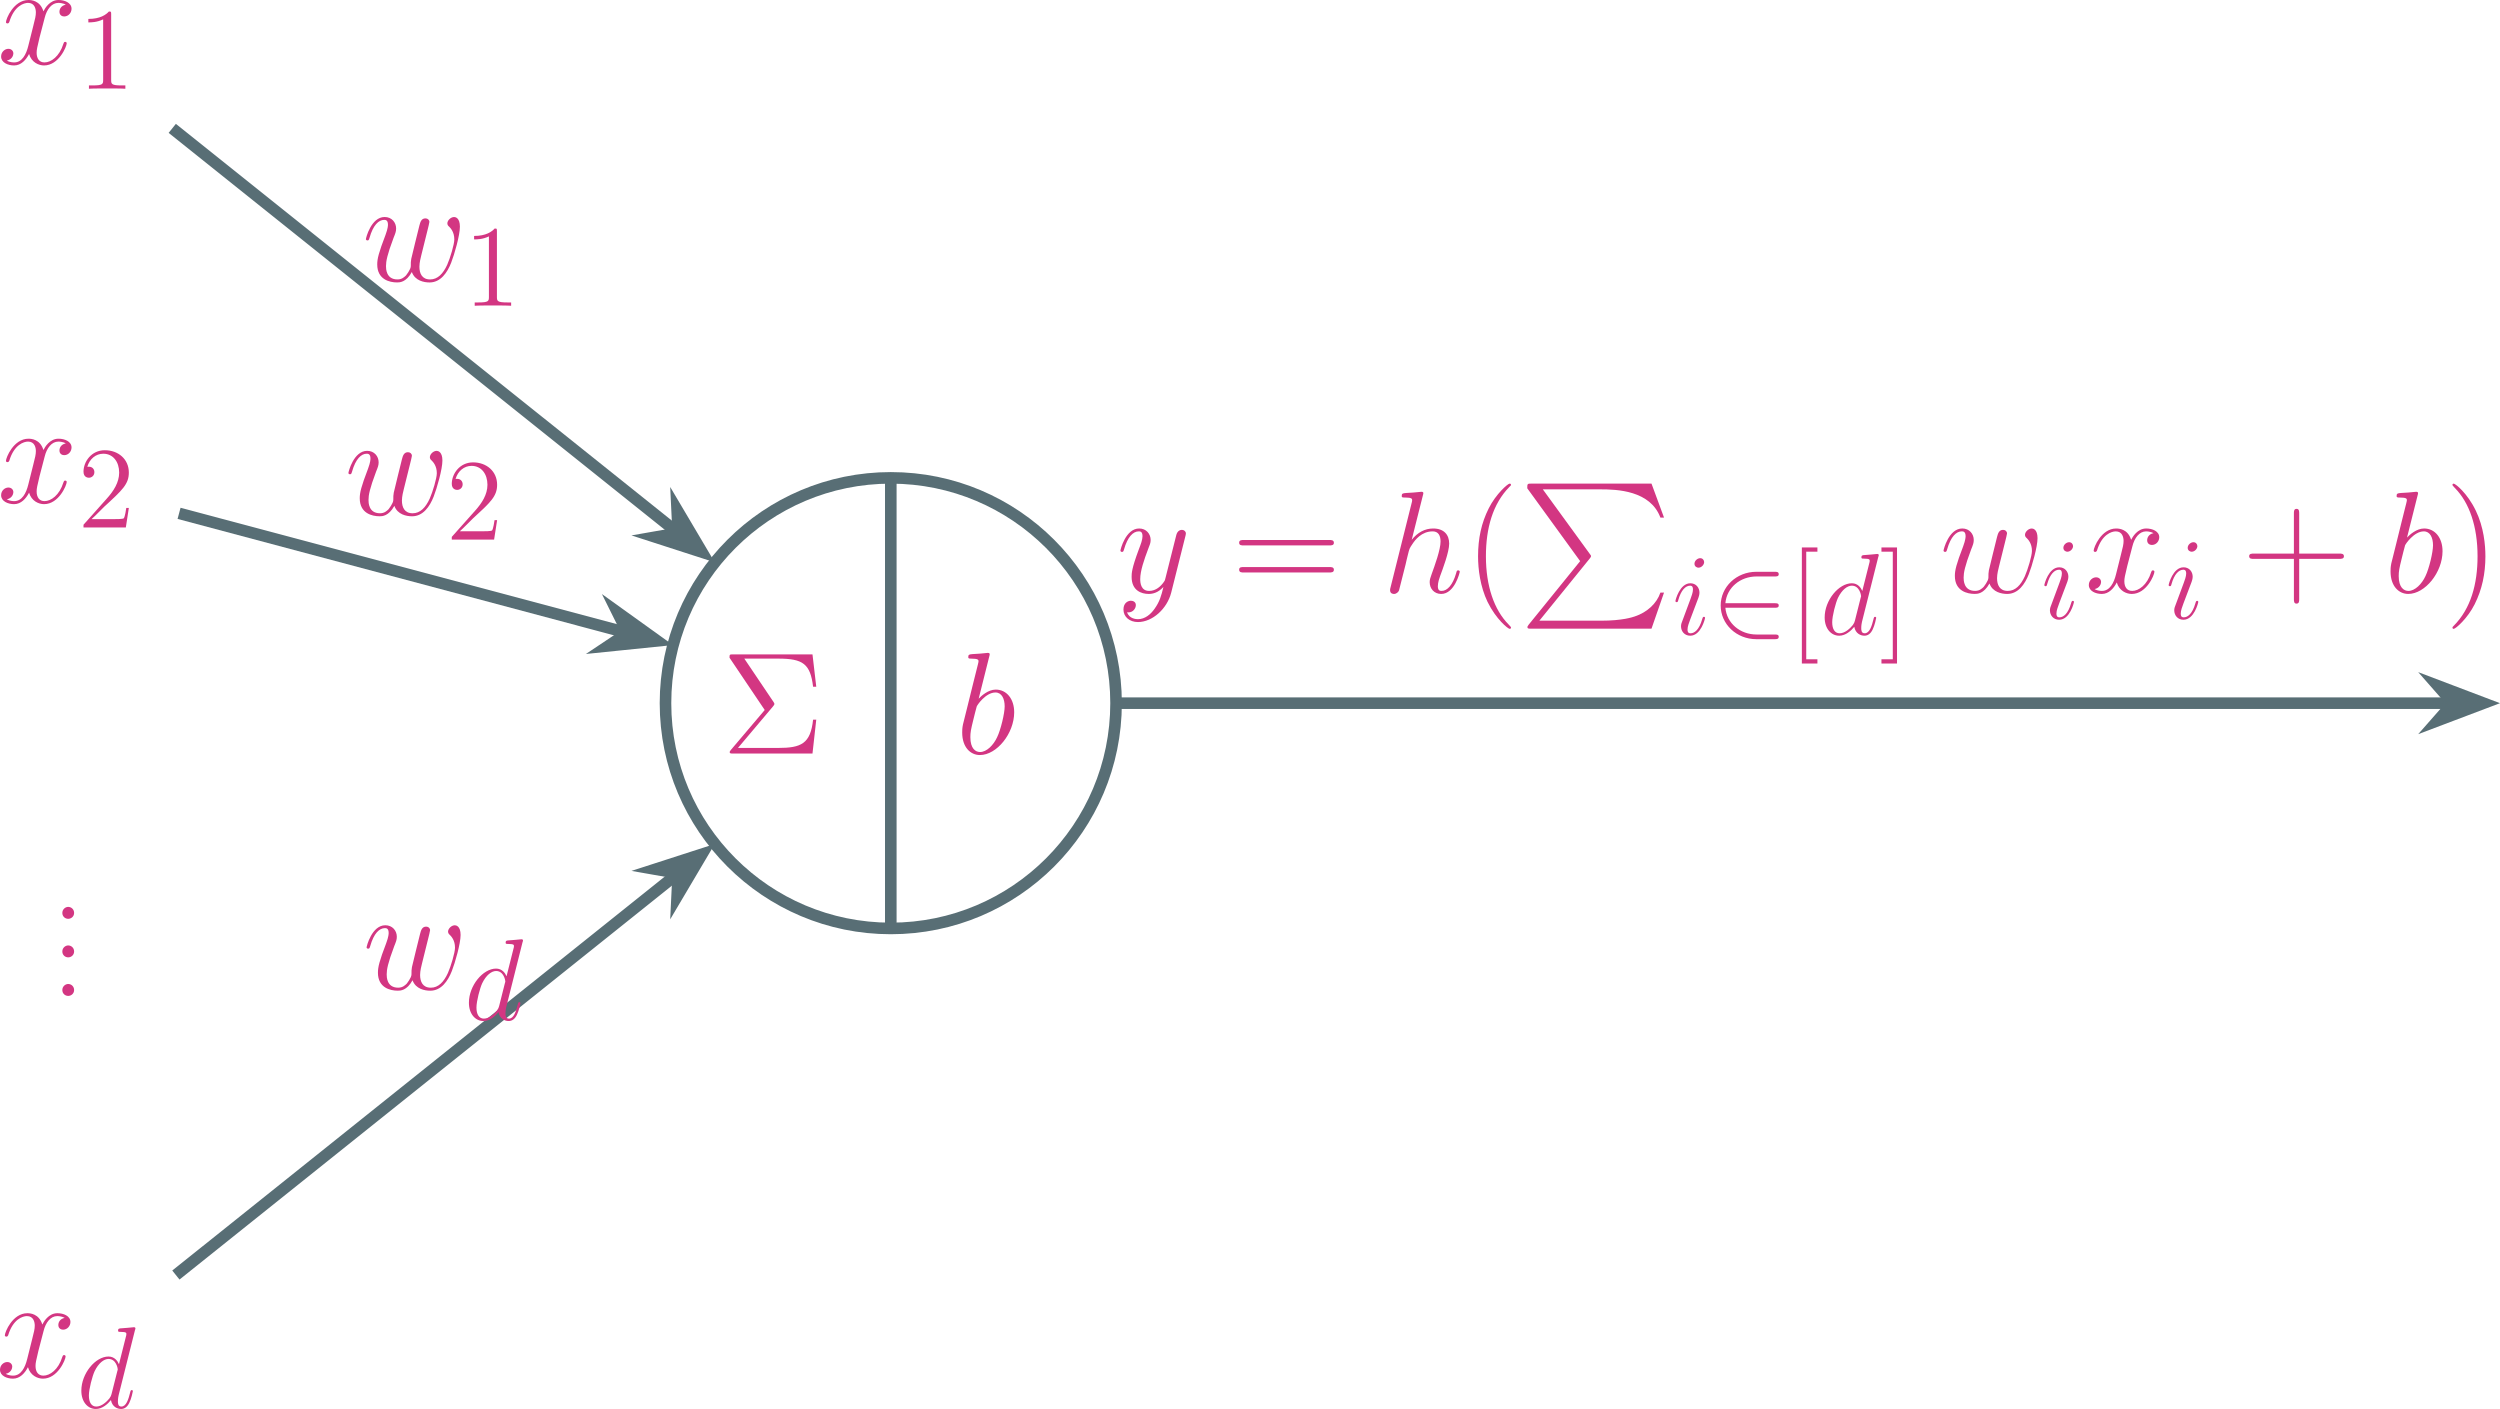
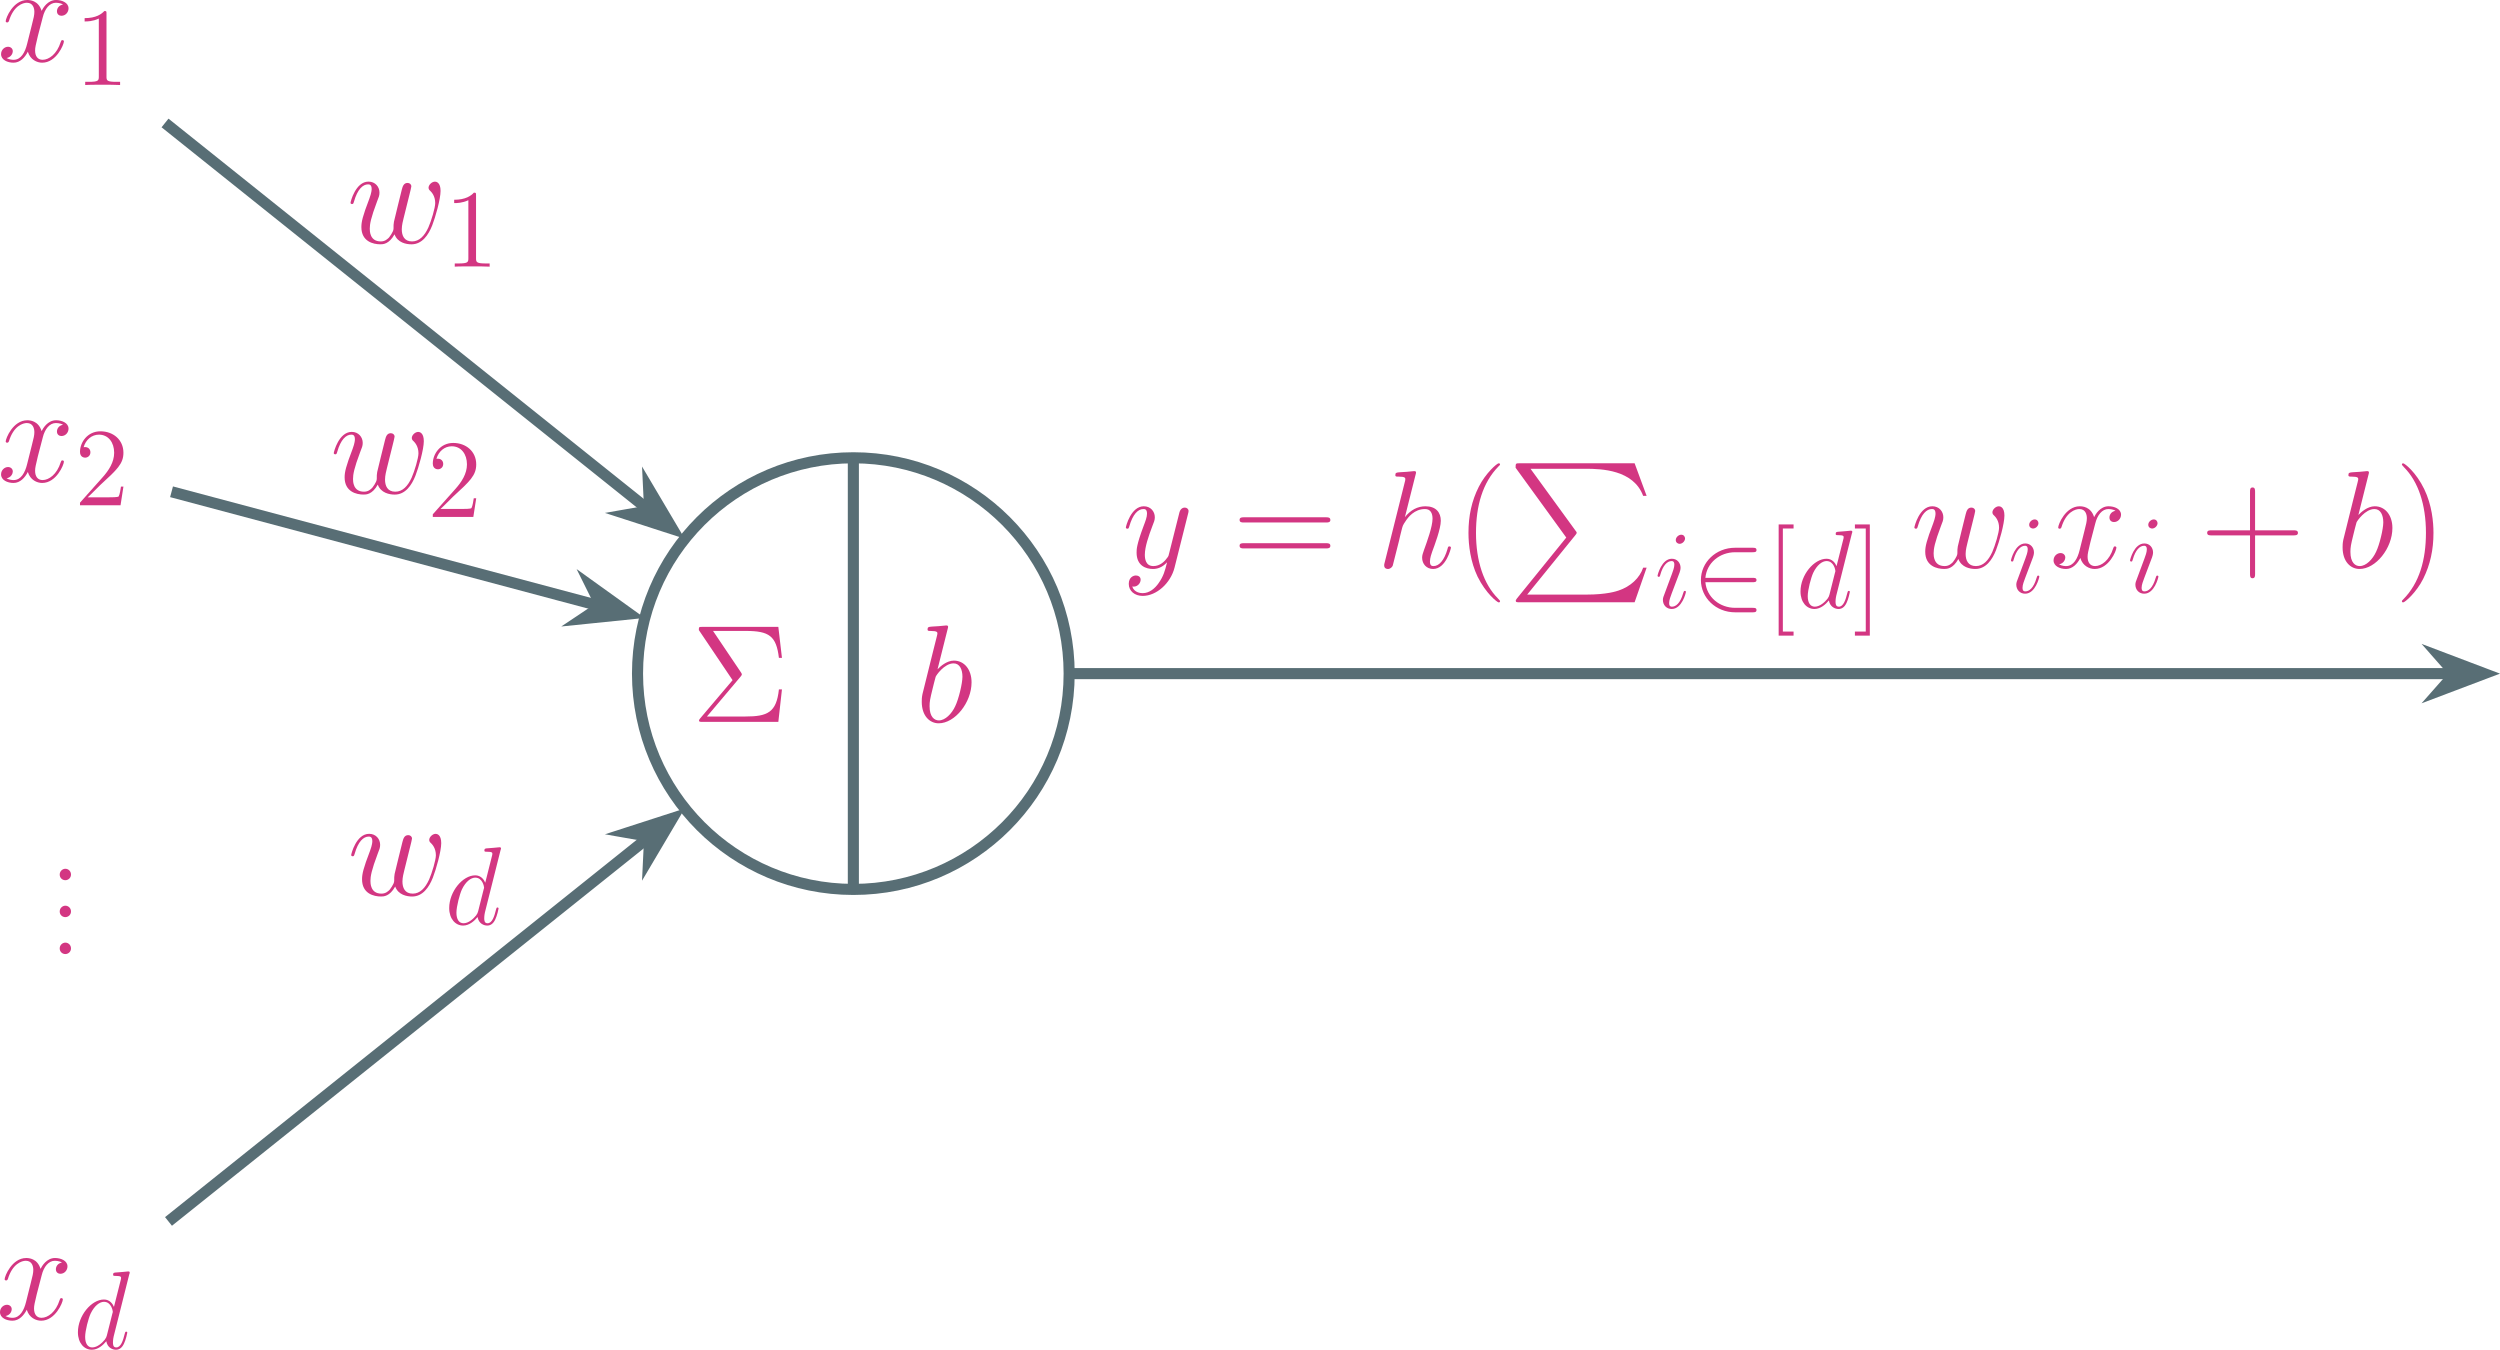
- <svg xmlns="http://www.w3.org/2000/svg" xmlns:xlink="http://www.w3.org/1999/xlink" width="258.46" height="145.665" viewBox="0 0 258.46 145.665" version="1.1" id="svg228">
+ <svg xmlns="http://www.w3.org/2000/svg" xmlns:xlink="http://www.w3.org/1999/xlink" width="269.801pt" height="145.665pt" viewBox="0 0 269.801 145.665" version="1.1" id="svg228">
  <defs id="defs68">
    <g id="g66">
      <g id="glyph-0-0" />
      <g id="glyph-0-1">
        <path d="m 7.109,-6.125 c -0.484,0.094 -0.656,0.453 -0.656,0.734 0,0.359 0.281,0.484 0.484,0.484 0.453,0 0.766,-0.391 0.766,-0.797 0,-0.625 -0.719,-0.906 -1.344,-0.906 -0.922,0 -1.422,0.891 -1.562,1.172 C 4.453,-6.562 3.531,-6.609 3.25,-6.609 c -1.531,0 -2.328,1.953 -2.328,2.297 0,0.047 0.047,0.125 0.156,0.125 0.125,0 0.156,-0.094 0.188,-0.141 C 1.766,-6 2.781,-6.312 3.203,-6.312 c 0.688,0 0.812,0.625 0.812,0.984 C 4.016,-5 3.938,-4.656 3.75,-3.938 L 3.234,-1.875 c -0.219,0.906 -0.656,1.719 -1.453,1.719 -0.078,0 -0.453,0 -0.766,-0.188 C 1.562,-0.453 1.688,-0.906 1.688,-1.078 1.688,-1.375 1.453,-1.562 1.172,-1.562 c -0.359,0 -0.75,0.312 -0.75,0.797 0,0.625 0.703,0.922 1.344,0.922 0.719,0 1.234,-0.578 1.547,-1.188 0.25,0.875 1,1.188 1.547,1.188 1.531,0 2.344,-1.969 2.344,-2.297 0,-0.078 -0.062,-0.141 -0.156,-0.141 -0.125,0 -0.141,0.078 -0.188,0.203 -0.406,1.312 -1.281,1.922 -1.953,1.922 -0.531,0 -0.812,-0.391 -0.812,-1 0,-0.328 0.062,-0.562 0.297,-1.562 L 4.922,-4.75 c 0.219,-0.906 0.734,-1.562 1.422,-1.562 0.031,0 0.453,0 0.766,0.188 z m 0,0" id="path3" />
      </g>
      <g id="glyph-0-2">
        <path d="m 3.469,-10.031 c 0.016,-0.062 0.047,-0.156 0.047,-0.234 0,-0.141 -0.156,-0.141 -0.188,-0.141 -0.016,0 -0.547,0.047 -0.828,0.078 -0.25,0.016 -0.469,0.031 -0.75,0.047 -0.359,0.031 -0.453,0.047 -0.453,0.328 0,0.141 0.141,0.141 0.297,0.141 0.766,0 0.766,0.141 0.766,0.281 0,0.109 -0.125,0.547 -0.188,0.812 L 1.812,-7.281 C 1.672,-6.672 0.812,-3.266 0.75,-3 c -0.078,0.375 -0.078,0.625 -0.078,0.828 0,1.531 0.859,2.328 1.828,2.328 1.75,0 3.547,-2.234 3.547,-4.422 0,-1.375 -0.781,-2.344 -1.906,-2.344 -0.781,0 -1.484,0.641 -1.766,0.938 z m -0.953,9.875 c -0.469,0 -1,-0.359 -1,-1.531 0,-0.484 0.047,-0.766 0.312,-1.828 0.047,-0.188 0.281,-1.156 0.344,-1.344 0.031,-0.125 0.922,-1.453 1.938,-1.453 0.656,0 0.953,0.656 0.953,1.438 0,0.719 -0.406,2.422 -0.781,3.188 -0.375,0.812 -1.078,1.531 -1.766,1.531 z m 0,0" id="path6" />
      </g>
      <g id="glyph-0-3">
        <path d="m 5.156,-0.922 c 0.328,0.906 1.266,1.078 1.828,1.078 1.141,0 1.828,-1 2.234,-2.031 0.344,-0.875 0.906,-2.844 0.906,-3.734 0,-0.922 -0.469,-1 -0.594,-1 -0.359,0 -0.703,0.359 -0.703,0.656 0,0.172 0.109,0.281 0.188,0.344 0.141,0.141 0.531,0.547 0.531,1.312 0,0.516 -0.422,1.922 -0.734,2.625 C 8.391,-0.75 7.828,-0.156 7.047,-0.156 c -0.844,0 -1.109,-0.625 -1.109,-1.312 0,-0.438 0.141,-0.969 0.203,-1.219 l 0.625,-2.516 C 6.844,-5.5 6.969,-6.031 6.969,-6.094 c 0,-0.219 -0.172,-0.375 -0.406,-0.375 -0.422,0 -0.531,0.375 -0.625,0.734 -0.141,0.594 -0.781,3.125 -0.844,3.453 -0.047,0.25 -0.047,0.422 -0.047,0.75 0,0.359 -0.484,0.938 -0.5,0.969 -0.172,0.156 -0.406,0.406 -0.875,0.406 -1.188,0 -1.188,-1.125 -1.188,-1.375 0,-0.484 0.109,-1.141 0.781,-2.922 0.188,-0.469 0.266,-0.656 0.266,-0.969 0,-0.625 -0.453,-1.188 -1.188,-1.188 -1.391,0 -1.938,2.172 -1.938,2.297 0,0.047 0.062,0.125 0.156,0.125 0.141,0 0.156,-0.062 0.219,-0.266 0.375,-1.328 0.953,-1.859 1.516,-1.859 0.141,0 0.391,0.016 0.391,0.5 0,0.062 0,0.375 -0.25,1.047 -0.719,1.875 -0.859,2.484 -0.859,3.062 0,1.562 1.281,1.859 2.047,1.859 0.266,0 0.938,0 1.531,-1.078 z m 0,0" id="path9" />
      </g>
      <g id="glyph-0-4">
        <path d="M 3.938,1.688 C 3.547,2.25 2.953,2.766 2.219,2.766 c -0.172,0 -0.906,-0.031 -1.125,-0.719 C 1.141,2.062 1.219,2.062 1.25,2.062 1.688,2.062 2,1.672 2,1.312 2,0.969 1.703,0.859 1.484,0.859 1.25,0.859 0.719,1.031 0.719,1.766 c 0,0.766 0.641,1.297 1.5,1.297 1.5,0 3.016,-1.375 3.438,-3.047 L 7.125,-5.828 C 7.141,-5.906 7.172,-6 7.172,-6.094 c 0,-0.219 -0.188,-0.375 -0.406,-0.375 -0.141,0 -0.453,0.062 -0.578,0.516 l -1.109,4.406 C 5.016,-1.281 5.016,-1.25 4.891,-1.078 4.594,-0.656 4.094,-0.156 3.375,-0.156 c -0.844,0 -0.922,-0.812 -0.922,-1.219 0,-0.859 0.406,-2.016 0.812,-3.094 0.172,-0.438 0.266,-0.641 0.266,-0.953 0,-0.625 -0.453,-1.188 -1.188,-1.188 -1.391,0 -1.938,2.172 -1.938,2.297 0,0.047 0.062,0.125 0.156,0.125 0.141,0 0.156,-0.062 0.219,-0.266 C 1.141,-5.719 1.703,-6.312 2.297,-6.312 c 0.141,0 0.391,0 0.391,0.5 0,0.375 -0.172,0.812 -0.391,1.391 -0.734,1.969 -0.734,2.453 -0.734,2.812 0,1.422 1.016,1.766 1.766,1.766 0.438,0 0.984,-0.141 1.5,-0.703 L 4.844,-0.531 C 4.625,0.359 4.469,0.938 3.938,1.688 Z m 0,0" id="path12" />
      </g>
      <g id="glyph-0-5">
        <path d="m 4.219,-10.031 c 0.016,-0.062 0.047,-0.156 0.047,-0.234 0,-0.141 -0.156,-0.141 -0.188,-0.141 -0.016,0 -0.75,0.062 -0.828,0.078 -0.25,0.016 -0.469,0.031 -0.75,0.047 -0.375,0.031 -0.469,0.047 -0.469,0.328 0,0.141 0.109,0.141 0.328,0.141 0.734,0 0.75,0.141 0.75,0.281 0,0.094 -0.031,0.219 -0.047,0.266 l -2.172,8.688 c -0.062,0.219 -0.062,0.25 -0.062,0.344 0,0.328 0.25,0.391 0.406,0.391 0.25,0 0.453,-0.203 0.516,-0.359 l 0.688,-2.719 C 2.5,-3.25 2.594,-3.562 2.672,-3.906 2.828,-4.531 2.828,-4.547 3.125,-4.984 3.406,-5.422 4.078,-6.312 5.234,-6.312 c 0.594,0 0.812,0.453 0.812,1.047 0,0.844 -0.594,2.469 -0.922,3.375 C 5,-1.531 4.922,-1.328 4.922,-1.062 c 0,0.672 0.469,1.219 1.188,1.219 1.391,0 1.922,-2.219 1.922,-2.297 0,-0.078 -0.062,-0.141 -0.156,-0.141 -0.141,0 -0.156,0.047 -0.219,0.297 C 7.312,-0.781 6.75,-0.156 6.156,-0.156 6,-0.156 5.766,-0.172 5.766,-0.641 5.766,-1.031 5.938,-1.516 6,-1.688 c 0.266,-0.719 0.938,-2.484 0.938,-3.359 0,-0.891 -0.516,-1.562 -1.656,-1.562 -0.859,0 -1.609,0.406 -2.219,1.172 z m 0,0" id="path15" />
      </g>
      <g id="glyph-1-0" />
      <g id="glyph-1-1">
        <path d="m 3.453,-7.688 c 0,-0.281 0,-0.297 -0.234,-0.297 -0.297,0.328 -0.891,0.766 -2.125,0.766 v 0.359 c 0.281,0 0.875,0 1.531,-0.312 v 6.25 c 0,0.438 -0.031,0.578 -1.094,0.578 h -0.375 V 0 c 0.328,-0.031 1.5,-0.031 1.891,-0.031 0.391,0 1.547,0 1.875,0.031 v -0.344 h -0.375 c -1.062,0 -1.094,-0.141 -1.094,-0.578 z m 0,0" id="path19" />
      </g>
      <g id="glyph-1-2">
        <path d="M 5.281,-2.016 H 5.016 c -0.031,0.203 -0.125,0.859 -0.25,1.062 C 4.688,-0.859 4,-0.859 3.641,-0.859 H 1.422 C 1.734,-1.125 2.469,-1.891 2.781,-2.188 c 1.828,-1.672 2.5,-2.297 2.5,-3.484 0,-1.391 -1.094,-2.312 -2.484,-2.312 -1.391,0 -2.203,1.188 -2.203,2.219 0,0.625 0.516,0.625 0.562,0.625 0.25,0 0.562,-0.188 0.562,-0.578 0,-0.328 -0.234,-0.562 -0.562,-0.562 -0.109,0 -0.141,0 -0.172,0.016 0.234,-0.812 0.875,-1.359 1.656,-1.359 1.016,0 1.641,0.844 1.641,1.953 0,1.016 -0.578,1.906 -1.266,2.672 L 0.594,-0.281 V 0 h 4.375 z m 0,0" id="path22" />
      </g>
      <g id="glyph-1-3">
        <path d="M 3,3 V 2.562 H 1.844 V -8.562 H 3 V -9 H 1.391 V 3 Z m 0,0" id="path25" />
      </g>
      <g id="glyph-1-4">
        <path d="M 1.859,-9 H 0.25 v 0.438 H 1.422 V 2.562 H 0.25 V 3 h 1.609 z m 0,0" id="path28" />
      </g>
      <g id="glyph-2-0" />
      <g id="glyph-2-1">
        <path d="m 2.484,-0.609 c 0,-0.375 -0.297,-0.625 -0.609,-0.625 -0.297,0 -0.609,0.25 -0.609,0.625 C 1.266,-0.234 1.562,0 1.875,0 2.172,0 2.484,-0.234 2.484,-0.609 Z m 0,0" id="path32" />
      </g>
      <g id="glyph-3-0" />
      <g id="glyph-3-1">
        <path d="m 6.031,-8.031 c 0.016,-0.047 0.047,-0.109 0.047,-0.172 0,-0.125 -0.125,-0.125 -0.156,-0.125 0,0 -0.594,0.047 -0.656,0.062 C 5.062,-8.25 4.891,-8.234 4.672,-8.219 4.375,-8.203 4.281,-8.188 4.281,-7.969 c 0,0.125 0.094,0.125 0.266,0.125 0.594,0 0.594,0.109 0.594,0.219 0,0.078 -0.016,0.172 -0.031,0.203 L 4.375,-4.5 C 4.25,-4.812 3.922,-5.297 3.297,-5.297 c -1.359,0 -2.812,1.75 -2.812,3.531 0,1.188 0.688,1.891 1.5,1.891 0.672,0 1.234,-0.516 1.562,-0.922 0.125,0.719 0.688,0.922 1.047,0.922 0.359,0 0.656,-0.219 0.859,-0.656 C 5.656,-0.938 5.812,-1.672 5.812,-1.719 c 0,-0.062 -0.047,-0.109 -0.109,-0.109 -0.109,0 -0.125,0.062 -0.172,0.25 C 5.359,-0.875 5.125,-0.125 4.625,-0.125 c -0.344,0 -0.359,-0.312 -0.359,-0.547 0,-0.047 0,-0.297 0.078,-0.641 z m -2.422,6.609 c -0.062,0.203 -0.062,0.219 -0.219,0.453 C 3.125,-0.641 2.594,-0.125 2.031,-0.125 c -0.5,0 -0.766,-0.438 -0.766,-1.141 0,-0.672 0.359,-2.016 0.594,-2.516 0.406,-0.844 0.969,-1.266 1.438,-1.266 0.797,0 0.953,0.984 0.953,1.078 0,0.016 -0.031,0.172 -0.047,0.188 z m 0,0" id="path36" />
      </g>
      <g id="glyph-3-2">
        <path d="m 3.391,-1.719 c 0,-0.062 -0.047,-0.109 -0.109,-0.109 -0.109,0 -0.125,0.047 -0.188,0.25 -0.312,1.094 -0.797,1.453 -1.203,1.453 -0.141,0 -0.312,-0.031 -0.312,-0.391 0,-0.328 0.156,-0.688 0.281,-1.047 l 0.844,-2.234 c 0.031,-0.094 0.109,-0.312 0.109,-0.531 0,-0.516 -0.359,-0.969 -0.938,-0.969 -1.109,0 -1.547,1.75 -1.547,1.844 0,0.047 0.047,0.109 0.125,0.109 0.109,0 0.125,-0.047 0.172,-0.219 0.281,-1.016 0.75,-1.484 1.219,-1.484 0.094,0 0.297,0 0.297,0.391 0,0.312 -0.156,0.703 -0.25,0.969 L 1.062,-1.453 c -0.078,0.188 -0.156,0.391 -0.156,0.594 0,0.547 0.375,0.984 0.953,0.984 1.109,0 1.531,-1.75 1.531,-1.844 z m -0.094,-5.766 c 0,-0.188 -0.141,-0.406 -0.406,-0.406 -0.281,0 -0.594,0.266 -0.594,0.578 0,0.297 0.266,0.406 0.406,0.406 0.328,0 0.594,-0.312 0.594,-0.578 z m 0,0" id="path39" />
      </g>
      <g id="glyph-4-0" />
      <g id="glyph-4-1">
        <path d="m 5.312,-4.875 c 0.125,-0.156 0.141,-0.188 0.141,-0.25 0,-0.031 0,-0.062 -0.078,-0.188 l -3.031,-4.5 H 5.875 c 2.531,0 3.297,0.547 3.578,2.906 H 9.781 L 9.391,-10.25 H 1.188 c -0.359,0 -0.375,0 -0.375,0.344 L 4.453,-4.5 0.969,-0.391 C 0.859,-0.25 0.828,-0.203 0.828,-0.156 0.828,0 0.938,0 1.188,0 H 9.391 L 9.781,-3.5 H 9.453 c -0.266,2.484 -1.219,2.922 -3.625,2.922 H 1.688 Z m 0,0" id="path43" />
      </g>
      <g id="glyph-4-2">
        <path d="m 10.125,-4.859 c 0.203,0 0.484,0 0.484,-0.266 0,-0.297 -0.266,-0.297 -0.484,-0.297 H 1.297 c -0.219,0 -0.484,0 -0.484,0.281 0,0.281 0.25,0.281 0.484,0.281 z m 0,2.797 c 0.203,0 0.484,0 0.484,-0.281 C 10.609,-2.625 10.344,-2.625 10.125,-2.625 H 1.297 c -0.219,0 -0.484,0 -0.484,0.266 0,0.297 0.25,0.297 0.484,0.297 z m 0,0" id="path46" />
      </g>
      <g id="glyph-4-3">
        <path d="m 4.875,3.641 c 0,-0.047 0,-0.078 -0.25,-0.328 -1.5,-1.516 -2.344,-3.984 -2.344,-7.047 0,-2.906 0.703,-5.422 2.438,-7.188 C 4.875,-11.062 4.875,-11.078 4.875,-11.125 c 0,-0.094 -0.078,-0.125 -0.141,-0.125 -0.188,0 -1.422,1.078 -2.156,2.547 -0.766,1.516 -1.109,3.125 -1.109,4.969 0,1.328 0.219,3.125 0.984,4.719 0.891,1.812 2.125,2.781 2.281,2.781 0.062,0 0.141,-0.031 0.141,-0.125 z m 0,0" id="path49" />
      </g>
      <g id="glyph-4-4">
        <path d="M 5.984,-3.469 H 10.125 c 0.203,0 0.484,0 0.484,-0.266 0,-0.281 -0.266,-0.281 -0.484,-0.281 H 5.984 V -8.156 c 0,-0.219 0,-0.484 -0.266,-0.484 -0.281,0 -0.281,0.25 -0.281,0.484 v 4.141 H 1.297 c -0.219,0 -0.484,0 -0.484,0.266 0,0.281 0.25,0.281 0.484,0.281 H 5.438 v 4.141 c 0,0.219 0,0.484 0.266,0.484 0.281,0 0.281,-0.25 0.281,-0.484 z m 0,0" id="path52" />
      </g>
      <g id="glyph-4-5">
        <path d="m 4.234,-3.734 c 0,-1.141 -0.156,-3 -1,-4.734 -0.875,-1.812 -2.109,-2.781 -2.281,-2.781 -0.047,0 -0.125,0.031 -0.125,0.125 0,0.047 0,0.062 0.25,0.328 1.5,1.516 2.344,3.984 2.344,7.047 0,2.906 -0.703,5.422 -2.453,7.188 -0.141,0.125 -0.141,0.156 -0.141,0.203 0,0.094 0.078,0.125 0.125,0.125 0.203,0 1.438,-1.078 2.172,-2.547 0.766,-1.531 1.109,-3.156 1.109,-4.953 z m 0,0" id="path55" />
      </g>
      <g id="glyph-5-0" />
      <g id="glyph-5-1">
        <path d="M 6.312,8.016 0.984,14.594 C 0.875,14.75 0.859,14.781 0.859,14.828 0.859,15 0.984,15 1.266,15 H 13.688 l 1.297,-3.734 h -0.375 c -0.375,1.125 -1.375,2.047 -2.656,2.469 -0.234,0.078 -1.266,0.438 -3.484,0.438 h -6.375 L 7.312,7.734 C 7.406,7.609 7.438,7.562 7.438,7.5 7.438,7.438 7.422,7.422 7.328,7.297 L 2.453,0.594 H 8.406 c 1.703,0 5.156,0.109 6.203,2.922 h 0.375 L 13.688,0 H 1.266 C 0.859,0 0.844,0.016 0.844,0.484 Z m 0,0" id="path59" />
      </g>
      <g id="glyph-6-0" />
      <g id="glyph-6-1">
        <path d="M 6.578,-2.766 C 6.781,-2.766 7,-2.766 7,-3 7,-3.234 6.781,-3.234 6.578,-3.234 H 1.484 C 1.625,-4.844 3.016,-6 4.703,-6 h 1.875 C 6.781,-6 7,-6 7,-6.234 c 0,-0.25 -0.219,-0.25 -0.422,-0.25 H 4.688 C 2.625,-6.484 1,-4.922 1,-3 1,-1.078 2.625,0.484 4.688,0.484 H 6.578 C 6.781,0.484 7,0.484 7,0.234 7,0 6.781,0 6.578,0 h -1.875 C 3.016,0 1.625,-1.156 1.484,-2.766 Z m 0,0" id="path63" />
      </g>
    </g>
  </defs>
-   <g id="g390" transform="translate(-96.92188,-75.34563)">
-     <g fill="#d33682" fill-opacity="1" id="g74">
-       <use xlink:href="#glyph-0-1" x="96.615" y="81.955" id="use72" width="100%" height="100%" />
-     </g>
-     <g fill="#d33682" fill-opacity="1" id="g78">
-       <use xlink:href="#glyph-1-1" x="104.961" y="84.521" id="use76" width="100%" height="100%" />
-     </g>
-     <g fill="#d33682" fill-opacity="1" id="g82">
-       <use xlink:href="#glyph-0-1" x="96.615" y="127.31" id="use80" width="100%" height="100%" />
-     </g>
-     <g fill="#d33682" fill-opacity="1" id="g86">
-       <use xlink:href="#glyph-1-2" x="104.961" y="129.876" id="use84" width="100%" height="100%" />
-     </g>
-     <g fill="#d33682" fill-opacity="1" id="g90">
-       <use xlink:href="#glyph-2-1" x="102.1" y="170.337" id="use88" width="100%" height="100%" />
-     </g>
-     <g fill="#d33682" fill-opacity="1" id="g94">
-       <use xlink:href="#glyph-2-1" x="102.1" y="174.322" id="use92" width="100%" height="100%" />
-     </g>
-     <g fill="#d33682" fill-opacity="1" id="g98">
-       <use xlink:href="#glyph-2-1" x="102.1" y="178.308" id="use96" width="100%" height="100%" />
-     </g>
-     <g fill="#d33682" fill-opacity="1" id="g102">
-       <use xlink:href="#glyph-0-1" x="96.5" y="217.72" id="use100" width="100%" height="100%" />
-     </g>
-     <g fill="#d33682" fill-opacity="1" id="g106">
-       <use xlink:href="#glyph-3-1" x="104.846" y="220.886" id="use104" width="100%" height="100%" />
-     </g>
+   <g id="g468" transform="translate(-96.92188,-75.34563)">
+     <use xlink:href="#glyph-0-1" x="96.615" y="81.955" id="use72" style="fill:#d33682;fill-opacity:1" />
+     <use xlink:href="#glyph-1-1" x="104.961" y="84.521" id="use76" style="fill:#d33682;fill-opacity:1" />
+     <use xlink:href="#glyph-0-1" x="96.615" y="127.31" id="use80" style="fill:#d33682;fill-opacity:1" />
+     <use xlink:href="#glyph-1-2" x="104.961" y="129.876" id="use84" style="fill:#d33682;fill-opacity:1" />
+     <use xlink:href="#glyph-2-1" x="102.1" y="170.337" id="use88" style="fill:#d33682;fill-opacity:1" />
+     <use xlink:href="#glyph-2-1" x="102.1" y="174.322" id="use92" style="fill:#d33682;fill-opacity:1" />
+     <use xlink:href="#glyph-2-1" x="102.1" y="178.308" id="use96" style="fill:#d33682;fill-opacity:1" />
+     <use xlink:href="#glyph-0-1" x="96.5" y="217.72" id="use100" style="fill:#d33682;fill-opacity:1" />
+     <use xlink:href="#glyph-3-1" x="104.846" y="220.886" id="use104" style="fill:#d33682;fill-opacity:1" />
    <path fill="none" stroke-width="1.196" stroke-linecap="butt" stroke-linejoin="miter" stroke="#586e75" stroke-opacity="1" stroke-miterlimit="10" d="m 108.33,215.434 c 0,12.867 -10.426,23.293 -23.289,23.293 -12.863,0 -23.293,-10.426 -23.293,-23.293 0,-12.863 10.43,-23.289 23.293,-23.289 12.863,0 23.289,10.426 23.289,23.289 z m 0,0" transform="matrix(1,0,0,-1,103.975,363.477)" id="path108" />
-     <g fill="#d33682" fill-opacity="1" id="g112">
-       <use xlink:href="#glyph-4-1" x="171.529" y="153.249" id="use110" width="100%" height="100%" />
-     </g>
-     <g fill="#d33682" fill-opacity="1" id="g116">
-       <use xlink:href="#glyph-0-2" x="195.726" y="153.249" id="use114" width="100%" height="100%" />
-     </g>
+     <use xlink:href="#glyph-4-1" x="171.529" y="153.249" id="use110" style="fill:#d33682;fill-opacity:1" />
+     <use xlink:href="#glyph-0-2" x="195.726" y="153.249" id="use114" style="fill:#d33682;fill-opacity:1" />
    <path fill="none" stroke-width="1.196" stroke-linecap="butt" stroke-linejoin="miter" stroke="#586e75" stroke-opacity="1" stroke-miterlimit="10" d="M 85.041,238.68 V 192.192" transform="matrix(1,0,0,-1,103.975,363.477)" id="path118" />
    <path fill="none" stroke-width="1.196" stroke-linecap="butt" stroke-linejoin="miter" stroke="#586e75" stroke-opacity="1" stroke-miterlimit="10" d="M 10.755,274.86 62.826,233.207" transform="matrix(1,0,0,-1,103.975,363.477)" id="path120" />
    <path fill-rule="nonzero" fill="#586e75" fill-opacity="1" stroke-width="1.196" stroke-linecap="butt" stroke-linejoin="miter" stroke="#586e75" stroke-opacity="1" stroke-miterlimit="10" d="M 6.667,-7.3317e-4 1.93,1.793 3.51,7.41757e-5 1.929,-1.795 Z m 0,0" transform="matrix(0.78085,0.6246,0.6246,-0.78085,164.2947,128.265)" id="path122" />
-     <g fill="#d33682" fill-opacity="1" id="g126">
-       <use xlink:href="#glyph-0-3" x="134.344" y="104.391" id="use124" width="100%" height="100%" />
-     </g>
-     <g fill="#d33682" fill-opacity="1" id="g130">
-       <use xlink:href="#glyph-1-1" x="144.843" y="106.957" id="use128" width="100%" height="100%" />
-     </g>
+     <use xlink:href="#glyph-0-3" x="134.344" y="101.557" id="use124" style="fill:#d33682;fill-opacity:1" />
+     <use xlink:href="#glyph-1-1" x="144.843" y="104.123" id="use128" style="fill:#d33682;fill-opacity:1" />
    <path fill="none" stroke-width="1.196" stroke-linecap="butt" stroke-linejoin="miter" stroke="#586e75" stroke-opacity="1" stroke-miterlimit="10" d="m 11.459,235.059 46.094,-12.293" transform="matrix(1,0,0,-1,103.975,363.477)" id="path132" />
    <path fill-rule="nonzero" fill="#586e75" fill-opacity="1" stroke-width="1.196" stroke-linecap="butt" stroke-linejoin="miter" stroke="#586e75" stroke-opacity="1" stroke-miterlimit="10" d="M 6.667,2.03509e-4 1.931,1.794 3.509,-7.62349e-4 1.93,-1.796 Z m 0,0" transform="matrix(0.9662,0.25764,0.25764,-0.9662,158.4259,139.8842)" id="path134" />
-     <g fill="#d33682" fill-opacity="1" id="g138">
-       <use xlink:href="#glyph-0-3" x="132.536" y="128.566" id="use136" width="100%" height="100%" />
-     </g>
-     <g fill="#d33682" fill-opacity="1" id="g142">
-       <use xlink:href="#glyph-1-2" x="143.035" y="131.132" id="use140" width="100%" height="100%" />
-     </g>
+     <use xlink:href="#glyph-0-3" x="132.536" y="128.566" id="use136" style="fill:#d33682;fill-opacity:1" />
+     <use xlink:href="#glyph-1-2" x="143.035" y="131.132" id="use140" style="fill:#d33682;fill-opacity:1" />
    <path fill="none" stroke-width="1.196" stroke-linecap="butt" stroke-linejoin="miter" stroke="#586e75" stroke-opacity="1" stroke-miterlimit="10" d="M 11.13,156.313 62.826,197.665" transform="matrix(1,0,0,-1,103.975,363.477)" id="path144" />
    <path fill-rule="nonzero" fill="#586e75" fill-opacity="1" stroke-width="1.196" stroke-linecap="butt" stroke-linejoin="miter" stroke="#586e75" stroke-opacity="1" stroke-miterlimit="10" d="M 6.667,8.57149e-4 1.929,1.795 3.51,4.98026e-5 1.93,-1.793 Z m 0,0" transform="matrix(0.78085,-0.6246,-0.6246,-0.78085,164.2947,167.8172)" id="path146" />
-     <g fill="#d33682" fill-opacity="1" id="g150">
-       <use xlink:href="#glyph-0-3" x="134.416" y="177.613" id="use148" width="100%" height="100%" />
-     </g>
-     <g fill="#d33682" fill-opacity="1" id="g154">
-       <use xlink:href="#glyph-3-1" x="144.915" y="180.779" id="use152" width="100%" height="100%" />
-     </g>
-     <path fill="none" stroke-width="1.196" stroke-linecap="butt" stroke-linejoin="miter" stroke="#586e75" stroke-opacity="1" stroke-miterlimit="10" d="m 108.33,215.434 h 137.938" transform="matrix(1,0,0,-1,103.975,363.477)" id="path156" />
-     <path fill-rule="nonzero" fill="#586e75" fill-opacity="1" stroke-width="1.196" stroke-linecap="butt" stroke-linejoin="miter" stroke="#586e75" stroke-opacity="1" stroke-miterlimit="10" d="M 6.667,-0.002 1.932,1.795 3.51,-0.002 1.932,-1.795 Z m 0,0" transform="matrix(1,0,0,-1,347.0287,148.0411)" id="path158" />
-     <g fill="#d33682" fill-opacity="1" id="g162">
-       <use xlink:href="#glyph-0-4" x="212.35" y="136.593" id="use160" width="100%" height="100%" />
-     </g>
-     <g fill="#d33682" fill-opacity="1" id="g166">
-       <use xlink:href="#glyph-4-2" x="224.216" y="136.593" id="use164" width="100%" height="100%" />
-     </g>
-     <g fill="#d33682" fill-opacity="1" id="g170">
-       <use xlink:href="#glyph-0-5" x="239.806" y="136.593" id="use168" width="100%" height="100%" />
-     </g>
-     <g fill="#d33682" fill-opacity="1" id="g174">
-       <use xlink:href="#glyph-4-3" x="248.261" y="136.593" id="use172" width="100%" height="100%" />
-     </g>
-     <g fill="#d33682" fill-opacity="1" id="g178">
-       <use xlink:href="#glyph-5-1" x="253.972" y="125.342" id="use176" width="100%" height="100%" />
-     </g>
-     <g fill="#d33682" fill-opacity="1" id="g182">
-       <use xlink:href="#glyph-3-2" x="269.806" y="140.943" id="use180" width="100%" height="100%" />
-     </g>
-     <g fill="#d33682" fill-opacity="1" id="g186">
-       <use xlink:href="#glyph-6-1" x="273.814" y="140.943" id="use184" width="100%" height="100%" />
-     </g>
-     <g fill="#d33682" fill-opacity="1" id="g190">
-       <use xlink:href="#glyph-1-3" x="281.814" y="140.943" id="use188" width="100%" height="100%" />
-     </g>
-     <g fill="#d33682" fill-opacity="1" id="g194">
-       <use xlink:href="#glyph-3-1" x="285.078" y="140.943" id="use192" width="100%" height="100%" />
-     </g>
-     <g fill="#d33682" fill-opacity="1" id="g198">
-       <use xlink:href="#glyph-1-4" x="291.184" y="140.943" id="use196" width="100%" height="100%" />
-     </g>
-     <g fill="#d33682" fill-opacity="1" id="g202">
-       <use xlink:href="#glyph-0-3" x="297.446" y="136.593" id="use200" width="100%" height="100%" />
-     </g>
-     <g fill="#d33682" fill-opacity="1" id="g206">
-       <use xlink:href="#glyph-3-2" x="307.945" y="139.293" id="use204" width="100%" height="100%" />
-     </g>
-     <g fill="#d33682" fill-opacity="1" id="g210">
-       <use xlink:href="#glyph-0-1" x="312.451" y="136.593" id="use208" width="100%" height="100%" />
-     </g>
-     <g fill="#d33682" fill-opacity="1" id="g214">
-       <use xlink:href="#glyph-3-2" x="320.797" y="139.293" id="use212" width="100%" height="100%" />
-     </g>
-     <g fill="#d33682" fill-opacity="1" id="g218">
-       <use xlink:href="#glyph-4-4" x="328.637" y="136.593" id="use216" width="100%" height="100%" />
-     </g>
-     <g fill="#d33682" fill-opacity="1" id="g222">
-       <use xlink:href="#glyph-0-2" x="343.394" y="136.593" id="use220" width="100%" height="100%" />
-     </g>
-     <g fill="#d33682" fill-opacity="1" id="g226">
-       <use xlink:href="#glyph-4-5" x="349.639" y="136.593" id="use224" width="100%" height="100%" />
-     </g>
+     <use xlink:href="#glyph-0-3" x="134.416" y="171.943" id="use148" style="fill:#d33682;fill-opacity:1" />
+     <use xlink:href="#glyph-3-1" x="144.915" y="175.109" id="use152" style="fill:#d33682;fill-opacity:1" />
+     <path fill="none" stroke-width="1.196" stroke-linecap="butt" stroke-linejoin="miter" stroke="#586e75" stroke-opacity="1" stroke-miterlimit="10" d="M 108.33,215.434 H 257.603" transform="matrix(1,0,0,-1,103.975,363.477)" id="path156" />
+     <path fill-rule="nonzero" fill="#586e75" fill-opacity="1" stroke-width="1.196" stroke-linecap="butt" stroke-linejoin="miter" stroke="#586e75" stroke-opacity="1" stroke-miterlimit="10" d="M 6.668,-0.002 1.93,1.795 3.512,-0.002 1.93,-1.795 Z m 0,0" transform="matrix(1,0,0,-1,358.3672,148.0411)" id="path158" />
+     <use xlink:href="#glyph-0-4" x="218.02" y="136.593" id="use160" style="fill:#d33682;fill-opacity:1" />
+     <use xlink:href="#glyph-4-2" x="229.886" y="136.593" id="use164" style="fill:#d33682;fill-opacity:1" />
+     <use xlink:href="#glyph-0-5" x="245.476" y="136.593" id="use168" style="fill:#d33682;fill-opacity:1" />
+     <use xlink:href="#glyph-4-3" x="253.931" y="136.593" id="use172" style="fill:#d33682;fill-opacity:1" />
+     <use xlink:href="#glyph-5-1" x="259.642" y="125.342" id="use176" style="fill:#d33682;fill-opacity:1" />
+     <use xlink:href="#glyph-3-2" x="275.476" y="140.943" id="use180" style="fill:#d33682;fill-opacity:1" />
+     <use xlink:href="#glyph-6-1" x="279.484" y="140.943" id="use184" style="fill:#d33682;fill-opacity:1" />
+     <use xlink:href="#glyph-1-3" x="287.484" y="140.943" id="use188" style="fill:#d33682;fill-opacity:1" />
+     <use xlink:href="#glyph-3-1" x="290.748" y="140.943" id="use192" style="fill:#d33682;fill-opacity:1" />
+     <use xlink:href="#glyph-1-4" x="296.854" y="140.943" id="use196" style="fill:#d33682;fill-opacity:1" />
+     <use xlink:href="#glyph-0-3" x="303.116" y="136.593" id="use200" style="fill:#d33682;fill-opacity:1" />
+     <use xlink:href="#glyph-3-2" x="313.615" y="139.293" id="use204" style="fill:#d33682;fill-opacity:1" />
+     <use xlink:href="#glyph-0-1" x="318.121" y="136.593" id="use208" style="fill:#d33682;fill-opacity:1" />
+     <use xlink:href="#glyph-3-2" x="326.467" y="139.293" id="use212" style="fill:#d33682;fill-opacity:1" />
+     <use xlink:href="#glyph-4-4" x="334.307" y="136.593" id="use216" style="fill:#d33682;fill-opacity:1" />
+     <use xlink:href="#glyph-0-2" x="349.064" y="136.593" id="use220" style="fill:#d33682;fill-opacity:1" />
+     <use xlink:href="#glyph-4-5" x="355.309" y="136.593" id="use224" style="fill:#d33682;fill-opacity:1" />
  </g>
</svg>
